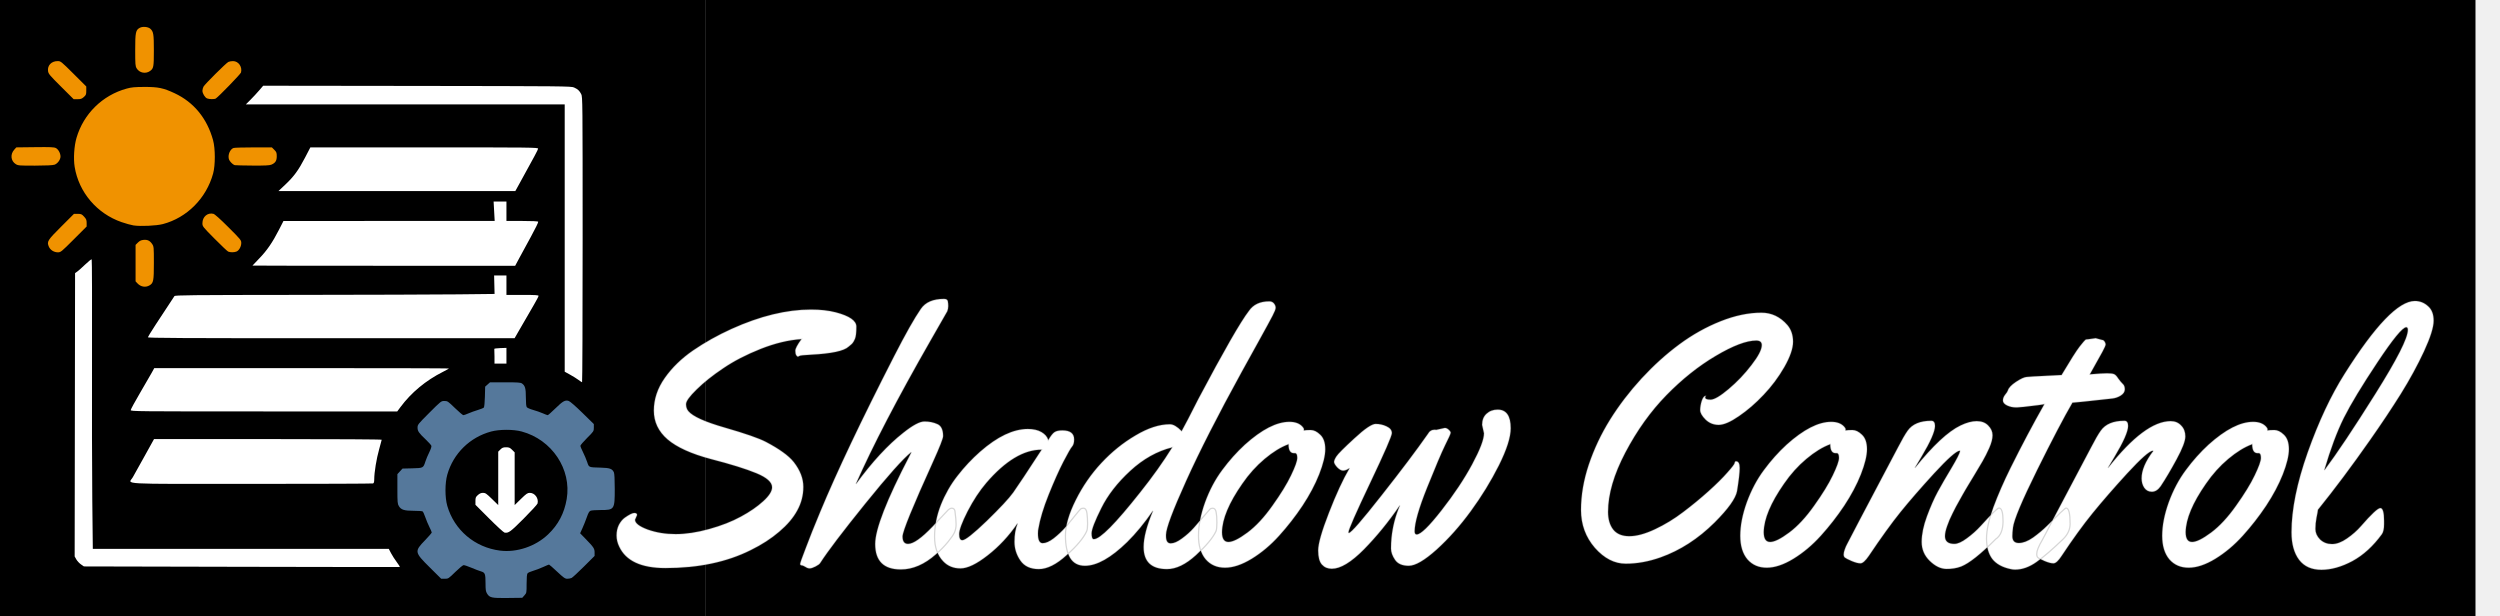
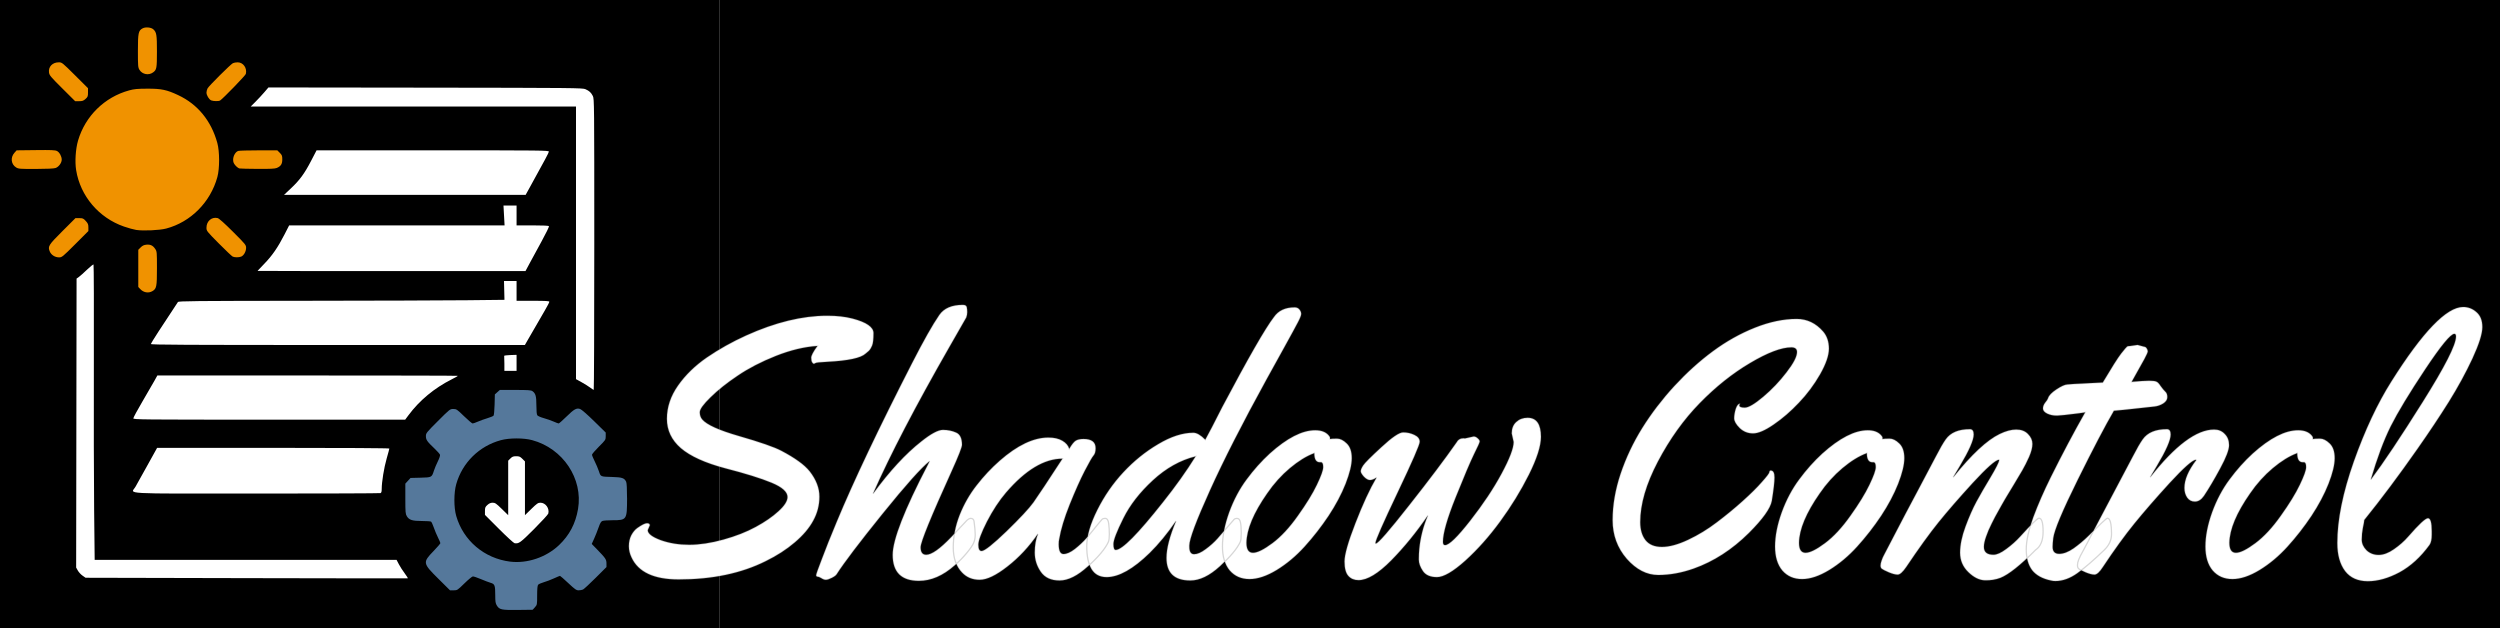
- <svg xmlns="http://www.w3.org/2000/svg" version="1.1" id="svg1" width="1020" height="251" viewBox="80 80 3346.875 803.984">
+ <svg xmlns="http://www.w3.org/2000/svg" version="1.1" id="svg1" width="1000" height="251" viewBox="80 80 3281.25 803.984">
  <defs id="defs1">
    </defs>
  <g id="g1">
-     <rect style="fill:#000000;fill-opacity:1;stroke:#f09200;stroke-width:0;stroke-dasharray:none;stroke-opacity:1" id="rect13" width="3392.812" height="866.25" x="1.25" y="43.945" transform="translate(1.2500002e-6)" />
+     <rect style="fill:#000000;fill-opacity:1;stroke:#f09200;stroke-width:0;stroke-dasharray:none;stroke-opacity:1" id="rect13" width="3294.375" height="866.25" x="66.875" y="43.945" />
    <path d="M 0,512 V 0 h 512 512 v 512 512 H 512 0 Z" id="path2" style="display:inline;fill:#ffffff" />
    <rect style="fill:#55789b;fill-opacity:1;stroke:#f09200;stroke-width:0;stroke-dasharray:none;stroke-opacity:1" id="rect12" width="139.453" height="101.719" x="688.672" y="783.867" transform="translate(1.2500002e-6)" />
    <rect style="fill:#55789b;fill-opacity:1;stroke:#f09200;stroke-width:0;stroke-dasharray:none;stroke-opacity:1" id="rect11" width="54.141" height="93.516" x="596.797" y="678.867" transform="translate(1.2500002e-6)" />
    <rect style="fill:#55789b;fill-opacity:1;stroke:#f09200;stroke-width:0;stroke-dasharray:none;stroke-opacity:1" id="rect9" width="127.969" height="90.234" x="691.953" y="575.508" />
    <rect style="fill:#55789b;fill-opacity:1;stroke:#f09200;stroke-width:0;stroke-dasharray:none;stroke-opacity:1" id="rect10" width="96.797" height="257.578" x="806.797" y="593.555" />
    <rect style="fill:#55789b;fill-opacity:1;stroke:#f09200;stroke-width:0;stroke-dasharray:none;stroke-opacity:1" id="rect8" width="77.109" height="257.578" x="636.172" y="600.117" />
-     <rect style="fill:#f09200;stroke:#4e4e4e;stroke-width:0;stroke-dasharray:none;stroke-opacity:0.233;fill-opacity:1" id="rect5" width="318.281" height="315" x="88.203" y="99.727" />
-     <rect style="fill:#f09200;stroke:#4e4e4e;stroke-width:0;stroke-dasharray:none;stroke-opacity:0.233;fill-opacity:1" id="rect7" width="82.031" height="54.141" x="375.312" y="253.945" transform="translate(1.2500002e-6)" />
-     <rect style="fill:#f09200;stroke:#f09200;stroke-width:0;stroke-dasharray:none;stroke-opacity:1;fill-opacity:1" id="rect6" width="55.781" height="88.594" x="245.703" y="380.273" />
+     <rect style="fill:#f09200;fill-opacity:1;stroke:#4e4e4e;stroke-width:0;stroke-dasharray:none;stroke-opacity:0.233" id="rect5" width="318.281" height="315" x="88.203" y="99.727" />
+     <rect style="fill:#f09200;fill-opacity:1;stroke:#4e4e4e;stroke-width:0;stroke-dasharray:none;stroke-opacity:0.233" id="rect7" width="82.031" height="54.141" x="375.312" y="253.945" transform="translate(1.2500002e-6)" />
+     <rect style="fill:#f09200;fill-opacity:1;stroke:#f09200;stroke-width:0;stroke-dasharray:none;stroke-opacity:1" id="rect6" width="55.781" height="88.594" x="245.703" y="380.273" />
    <path style="display:inline;opacity:1;fill:#000000;stroke:none;stroke-width:0;stroke-dasharray:none;stroke-opacity:1" d="M 0,512 V 0 h 512 512 v 512 512 H 512 0 Z M 782.084,867.234 C 784.97,864.002 785,863.842 785,851.675 c 0,-8.302 0.406,-12.82 1.25,-13.916 0.688,-0.893 3.95,-2.381 7.25,-3.307 3.3,-0.926 9.326,-3.207 13.391,-5.068 4.065,-1.861 7.713,-3.384 8.107,-3.384 0.394,0 5.275,4.275 10.847,9.5 8.769,8.223 10.597,9.5 13.596,9.5 1.906,0 4.498,-0.477 5.762,-1.059 1.263,-0.583 8.71,-7.456 16.547,-15.274 L 876,814.453 v -4.65 c 0,-5.292 -1.1,-6.941 -12.344,-18.5 l -7.001,-7.197 3.092,-6.803 c 1.7,-3.742 4.325,-10.329 5.832,-14.639 2.1,-6.005 3.303,-8.049 5.146,-8.75 C 872.048,753.411 878.03,753 884.018,753 902.591,753 903,752.39 903,724.646 c 0,-12.645 -0.408,-20.447 -1.154,-22.085 -2.22,-4.872 -5.356,-5.983 -17.846,-6.323 -16.118,-0.439 -15.482,-0.173 -17.92,-7.486 -1.146,-3.438 -3.658,-9.376 -5.582,-13.194 C 858.574,671.739 857,667.904 857,667.036 c 0,-0.868 4.05,-5.609 9,-10.536 8.848,-8.807 9,-9.04 9,-13.776 v -4.818 l -15.25,-14.946 c -8.925,-8.747 -16.538,-15.376 -18.356,-15.983 -4.759,-1.589 -7.872,0.155 -18.009,10.089 -5.013,4.913 -9.57,8.933 -10.126,8.933 -0.556,0 -3.566,-1.13 -6.69,-2.512 -3.124,-1.381 -8.917,-3.406 -12.874,-4.499 -3.957,-1.093 -7.757,-2.749 -8.445,-3.679 -0.827,-1.12 -1.25,-5.533 -1.25,-13.051 0,-12.145 -1.005,-15.749 -5.217,-18.699 C 776.942,582.271 773.035,582 756.293,582 h -20.262 l -3.266,2.915 -3.266,2.915 -0.334,13.334 c -0.184,7.334 -0.799,13.893 -1.366,14.577 -0.567,0.684 -4.222,2.193 -8.121,3.354 -3.899,1.161 -9.528,3.19 -12.508,4.508 -2.98,1.318 -6.062,2.396 -6.848,2.396 -0.786,0 -5.835,-4.275 -11.22,-9.5 -9.335,-9.058 -9.994,-9.5 -14.161,-9.5 -4.31,0 -4.591,0.22 -20.156,15.785 C 639.563,638.006 639,638.715 639,642.65 c 0,4.775 1.568,7.037 11.215,16.187 3.693,3.503 6.977,7.193 7.296,8.199 0.339,1.067 -0.839,4.672 -2.825,8.647 -1.873,3.749 -4.202,9.292 -5.175,12.317 -2.831,8.804 -2.818,8.797 -17.675,9.172 l -12.995,0.328 -3.421,3.735 -3.421,3.735 0.004,19.765 c 0.003,18.06 0.178,20.05 2.022,23.075 2.97,4.871 7.148,6.187 19.692,6.205 5.93,0.008 11.342,0.371 12.025,0.805 0.684,0.434 2.307,3.915 3.607,7.735 1.3,3.82 3.778,9.745 5.507,13.167 1.728,3.422 3.143,6.725 3.143,7.34 0,0.615 -4.025,5.286 -8.944,10.38 -14.463,14.977 -14.297,15.941 6.274,36.358 L 670.645,845 h 4.812 c 4.715,0 4.998,-0.182 14.042,-9.052 5.077,-4.979 10.081,-9.116 11.121,-9.194 1.04,-0.078 5.713,1.483 10.385,3.47 4.672,1.987 10.449,4.183 12.84,4.881 5.531,1.615 6.153,3.252 6.158,16.21 0.003,8.447 0.348,10.749 2.02,13.491 3.435,5.635 6.114,6.206 27.811,5.935 L 779.168,870.5 Z M 749.5,807.326 c -33.833,-4.217 -61.36,-27.539 -70.695,-59.895 -3.237,-11.22 -3.223,-30.436 0.03,-41.864 8.038,-28.236 30.201,-50.024 58.664,-57.672 11.19,-3.007 29.76,-3.021 40.878,-0.031 40.529,10.899 67.046,50.65 60.298,90.391 -3.255,19.171 -11.301,34.433 -25.024,47.468 -16.83,15.986 -41.785,24.389 -64.153,21.602 z M 781.064,764.5 c 9.893,-9.9 18.25,-19.015 18.572,-20.257 C 801.41,737.399 796.042,730 789.301,730 c -3.089,0 -4.625,1.054 -11.923,8.177 L 769,746.355 V 711.077 675.8 l -3.4,-3.4 c -2.897,-2.897 -4.091,-3.4 -8.077,-3.4 -3.836,0 -5.203,0.526 -7.6,2.923 L 747,674.846 v 35.754 35.754 l -8.378,-8.177 C 731.27,731.001 729.803,730 726.638,730 c -2.572,0 -4.543,0.837 -6.872,2.918 -2.875,2.569 -3.266,3.525 -3.266,7.99 v 5.072 l 18.446,18.466 c 10.145,10.156 19.37,18.609 20.5,18.784 5.446,0.841 7.73,-0.829 25.618,-18.729 z m -169.879,58.227 c -2.585,-3.425 -6.046,-8.813 -7.692,-11.974 L 600.5,805.005 402.378,805.002 204.255,805 203.553,739.75 c -0.386,-35.888 -0.556,-122.925 -0.378,-193.416 0.179,-70.491 -0.014,-128.506 -0.429,-128.92 -0.414,-0.415 -4.239,2.605 -8.5,6.71 -4.261,4.105 -9.097,8.42 -10.747,9.59 l -3,2.126 -0.275,189.65 -0.275,189.65 2.201,3.917 c 1.211,2.154 3.996,5.161 6.189,6.681 l 3.988,2.764 211.086,0.5 c 116.097,0.275 211.397,0.377 211.778,0.227 0.381,-0.15 -1.423,-3.075 -4.007,-6.5 z M 579.418,717.393 C 580.559,716.955 581,715.437 581,711.944 c 0,-9.262 3.036,-27.908 6.507,-39.968 C 589.428,665.301 591,659.426 591,658.92 591,658.364 530.702,658 438.602,658 H 286.204 l -12.607,22.75 c -6.934,12.512 -14.037,25.25 -15.783,28.306 -5.691,9.956 -23.69,8.944 159.074,8.944 88.522,0 161.661,-0.273 162.531,-0.607 z m 36.741,-102.254 c 14.445,-19.439 33.984,-35.647 56.808,-47.122 4.418,-2.221 8.033,-4.259 8.033,-4.528 0,-0.269 -88.763,-0.483 -197.25,-0.477 l -197.25,0.012 -3.42,6.238 c -1.881,3.431 -8.969,15.677 -15.75,27.214 C 260.548,608.012 255,618.25 255,619.226 255,620.918 263.233,621 433.402,621 H 611.804 Z M 860,390.96 c 0,-185.488 -0.055,-191.148 -1.894,-194.75 -2.339,-4.583 -4.541,-6.62 -9.643,-8.922 -3.759,-1.696 -14.57,-1.802 -210.051,-2.052 l -206.088,-0.264 -5.368,6.264 c -2.952,3.445 -8.18,9.076 -11.617,12.514 L 409.09,210 H 622.545 836 v 178.91 178.91 l 7.25,3.996 c 3.987,2.198 9.05,5.358 11.25,7.022 2.2,1.664 4.338,3.056 4.75,3.094 0.412,0.038 0.75,-85.899 0.75,-190.971 z m -102,155.499 v -10.54 l -8.25,0.29 c -4.537,0.16 -8.137,0.628 -8,1.04 0.138,0.412 0.25,5.025 0.25,10.25 v 9.5 h 8 8 z M 773.072,515.75 c 7.236,-12.611 15.507,-26.901 21.82,-37.696 C 798.251,472.308 801,467.02 801,466.304 801,465.273 796.504,465 779.5,465 H 758 v -13 -13 l -8.25,-0.002 -8.25,-0.002 0.305,12.36 0.305,12.36 -49.305,0.548 C 665.687,464.566 569.475,464.885 479,464.974 333.949,465.116 314.382,465.313 313.5,466.637 293.097,497.266 278,520.681 278,521.695 278,522.765 322.237,523 523.456,523 H 768.912 Z M 280.08,452.294 C 285.47,449.11 286,446.418 286,422.247 c 0,-21.194 -0.079,-22.068 -2.28,-25.334 -3.057,-4.536 -6.289,-6.087 -11.592,-5.563 -3.213,0.318 -5.201,1.261 -7.5,3.561 L 261.5,398.038 v 24.4 24.4 l 2.5,2.69 c 4.393,4.726 10.873,5.841 16.08,2.765 z M 775.175,415.75 c 3.015,-5.638 10.101,-18.663 15.746,-28.945 5.645,-10.282 9.97,-19.17 9.612,-19.75 C 800.11,366.369 792.547,366 778.941,366 H 758 v -13 -13 h -8.591 -8.591 l 0.719,13 0.719,13 -141.378,0.012 -141.378,0.012 -6,11.738 c -8.695,17.01 -16.236,27.972 -26.472,38.477 -4.962,5.093 -9.024,9.373 -9.025,9.511 -0.002,0.138 79.128,0.25 175.844,0.25 H 769.693 Z M 178.718,390.718 196,373.437 v -4.733 c 0,-3.995 -0.534,-5.316 -3.423,-8.468 -3.09,-3.372 -3.916,-3.735 -8.489,-3.735 h -5.066 l -17.01,16.988 c -18.446,18.422 -19.473,20.077 -16.653,26.828 1.889,4.52 6.863,7.675 12.109,7.68 3.806,0.004 4.674,-0.702 21.25,-17.278 z m 217.716,16.307 c 3.5,-1.331 6.557,-6.686 6.562,-11.493 0.004,-3.807 -0.697,-4.667 -17.246,-21.186 -11.159,-11.138 -18.253,-17.463 -20.091,-17.913 -7.756,-1.899 -14.648,3.979 -14.656,12.498 -0.004,4.388 0.155,4.591 16.246,20.844 8.938,9.027 17.15,16.792 18.25,17.255 2.763,1.164 7.865,1.161 10.934,-0.006 z m -98.341,-36.863 c 32.22,-8.488 58.153,-34.575 67.198,-67.597 3.079,-11.242 3.048,-33.419 -0.062,-44.741 -7.992,-29.089 -25.729,-50.754 -51.403,-62.785 -15.026,-7.041 -22.061,-8.517 -40.325,-8.458 -13.26,0.043 -17.37,0.427 -24,2.245 -32.313,8.859 -57.644,33.743 -67.059,65.876 -3.209,10.952 -4.291,27.729 -2.502,38.816 5.483,33.987 29.709,62.555 62.776,74.026 5.555,1.927 12.729,3.918 15.942,4.424 9.355,1.473 30.698,0.496 39.437,-1.807 z M 775.273,316.25 c 20.541,-37.186 24.971,-45.487 25.091,-47.02 C 800.492,267.597 791.966,267.5 648,267.5 H 495.5 l -7.135,13.723 c -8.815,16.954 -14.931,25.298 -26.577,36.261 L 452.741,326 H 611.314 769.887 Z M 152.965,290.694 C 157.078,289.277 161,283.936 161,279.753 c 0,-4.364 -2.871,-9.635 -6.179,-11.346 -2.412,-1.247 -7.19,-1.454 -27.949,-1.206 l -25.039,0.299 -2.863,3.206 c -5.533,6.196 -4.499,15.172 2.22,19.269 3.069,1.871 4.95,2.014 25.81,1.965 14.697,-0.034 23.702,-0.467 25.965,-1.246 z m 290.317,-0.056 c 5.371,-2.274 7.218,-5.145 7.218,-11.224 0,-4.741 -0.387,-5.762 -3.274,-8.645 l -3.274,-3.269 -24.226,0.018 c -13.324,0.01 -25.427,0.347 -26.894,0.748 -3.593,0.983 -6.833,6.467 -6.833,11.566 0,3.141 0.711,4.907 3.048,7.569 1.676,1.909 4.039,3.664 5.25,3.899 1.211,0.235 12.004,0.488 23.984,0.563 16.393,0.102 22.578,-0.201 25,-1.226 z m -251.048,-90.556 c 2.952,-2.638 3.266,-3.456 3.266,-8.523 v -5.605 L 178.441,168.977 C 161.685,152.301 161.307,152 157.096,152 c -8.21,0 -13.787,5.808 -12.781,13.309 0.499,3.721 2.114,5.657 17.426,20.896 L 178.617,203 h 5.176 c 4.305,0 5.725,-0.491 8.441,-2.918 z m 176.612,2.034 c 3.783,-2.397 33.296,-32.836 33.806,-34.865 C 404.577,159.581 399.242,152 391.918,152 c -2.227,0 -5.033,0.498 -6.234,1.107 -3.124,1.584 -31.541,29.864 -33.253,33.093 -0.787,1.485 -1.43,3.96 -1.428,5.5 0.005,3.593 3.363,9.109 6.253,10.271 2.887,1.161 9.85,1.248 11.59,0.145 z m -87.87,-36.937 c 4.651,-3.451 4.993,-5.325 5.009,-27.462 0.016,-21.958 -0.533,-25.28 -4.807,-29.086 -2.911,-2.593 -10.069,-3.257 -13.878,-1.287 -5.642,2.918 -6.301,6.037 -6.297,29.807 0.003,19.641 0.165,21.613 2.02,24.655 3.704,6.076 12.168,7.666 17.953,3.373 z" id="path1" />
-     <path style="display:inline;font-size:875px;font-family:Yellowtail;-inkscape-font-specification:'Yellowtail, Normal';stroke:#4e4e4e;stroke-width:1.697;stroke-opacity:0.233;fill:#ffffff" d="m 932.934,759.683 -2.715,6.312 q 0,6.779 16.914,13.091 17.123,6.078 37.379,6.078 20.464,0 44.896,-6.779 24.432,-6.779 42.39,-16.597 18.167,-9.818 29.861,-20.571 11.903,-10.753 11.903,-18.701 0,-10.052 -20.882,-18.701 -20.882,-8.649 -60.767,-18.935 -39.676,-10.519 -58.261,-26.415 -18.376,-15.896 -18.376,-38.57 0,-22.908 14.617,-43.713 14.617,-20.805 38.005,-36.934 23.597,-16.129 51.37,-28.752 57.425,-25.947 106.498,-25.947 18.794,0 33.202,3.74 27.564,7.247 27.564,19.168 0,11.922 -1.879,16.363 -1.879,4.208 -3.132,5.61 -1.044,1.403 -2.924,2.805 -1.671,1.403 -2.506,2.104 -9.188,8.649 -50.326,10.753 -14.2,0.701 -15.453,1.636 -1.253,0.935 -2.297,0.935 -0.835,0 -2.088,-1.87 -1.253,-1.87 -1.253,-6.078 0,-4.208 8.144,-15.428 -25.476,1.636 -54.502,13.091 -28.817,11.454 -50.117,25.947 -21.3,14.259 -35.499,28.285 -14.2,13.792 -14.2,19.636 0,5.61 3.132,9.35 8.77,10.519 48.655,21.973 41.346,11.922 55.128,19.168 13.782,7.247 22.761,13.792 9.188,6.545 14.617,13.324 12.738,16.363 12.738,33.194 0,16.831 -8.144,31.558 -7.935,14.727 -24.223,28.519 -16.079,13.792 -38.005,24.545 -48.029,24.077 -114.433,24.077 -48.446,0 -61.811,-28.752 -3.55,-7.247 -3.55,-14.961 0,-7.948 3.132,-14.259 3.341,-6.312 7.935,-9.584 8.979,-6.312 12.738,-6.312 3.759,0 3.759,2.805 z m 425.575,-4.675 q 1.462,10.753 1.462,17.064 0,6.078 -2.088,10.753 -1.879,4.441 -8.77,12.857 -6.682,8.182 -16.079,16.597 -22.97,20.337 -46.984,20.337 -34.455,0 -34.455,-34.129 0,-29.688 46.149,-118.282 1.671,-3.273 2.297,-4.675 -16.079,12.623 -61.602,68.959 -45.314,56.102 -60.349,79.478 -1.253,2.104 -6.265,4.675 -5.012,2.571 -7.935,2.571 -2.715,0 -5.847,-2.104 -3.341,-1.87 -4.176,-1.87 -2.715,0 -2.715,-2.104 0,-1.87 7.518,-21.272 7.309,-19.636 19.42,-48.622 33.202,-79.946 98.772,-208.046 22.97,-44.882 35.917,-63.583 9.188,-13.324 30.905,-13.324 4.594,0 5.221,3.039 0.626,3.039 0.626,6.545 0,3.506 -1.253,7.013 l -22.344,39.038 q -66.405,115.945 -100.025,192.151 32.576,-44.414 63.272,-68.492 19.003,-15.194 28.399,-15.194 9.606,0 17.332,3.506 7.726,3.273 7.726,16.129 0,4.675 -13.573,34.596 -40.72,89.764 -40.72,99.815 0,9.818 7.309,9.818 10.65,0 32.785,-23.142 16.706,-17.532 21.091,-22.441 2.506,-2.104 4.594,-2.104 3.968,0 4.385,4.441 z m 143.668,-108.698 q 15.87,0 15.87,12.156 0,6.545 -2.715,9.584 -2.715,3.039 -11.694,20.337 -8.771,17.064 -19.629,43.947 -10.65,26.649 -13.782,45.583 -0.626,2.338 -0.626,6.545 0,12.857 6.265,12.857 6.265,0 14.826,-6.545 8.562,-6.779 15.244,-14.259 6.682,-7.714 12.947,-15.662 6.473,-7.948 7.726,-9.117 1.253,-1.169 3.759,-1.169 3.968,0 4.803,6.779 0.835,6.779 0.835,14.026 0,7.247 -1.253,10.052 -6.056,13.324 -26.729,32.025 -20.464,18.701 -37.379,18.701 -16.706,0 -24.641,-11.454 -7.935,-11.454 -7.935,-25.246 0,-14.026 4.176,-24.545 -17.332,25.246 -39.885,42.778 -22.344,17.532 -36.544,17.532 -14.2,0 -23.179,-9.584 -11.485,-11.922 -11.485,-32.96 0,-21.272 8.353,-42.544 8.562,-21.506 22.344,-39.038 13.782,-17.766 30.279,-32.259 34.664,-30.389 63.899,-30.389 11.276,0 18.376,4.208 7.1,4.208 8.979,10.519 5.012,-8.415 8.353,-10.519 3.55,-2.338 10.441,-2.338 z m -27.773,25.947 q -35.708,0 -73.922,44.414 -13.573,15.896 -25.058,38.103 -11.276,22.207 -11.276,30.389 0,8.182 4.176,8.182 5.847,0 32.576,-25.714 26.729,-25.947 35.499,-38.103 9.606,-13.558 38.005,-57.271 z m 304.877,-198.696 q 3.967,0 6.264,2.805 2.297,2.805 2.297,5.844 0,2.805 -4.176,10.753 -3.968,7.714 -18.585,34.129 -14.617,26.181 -22.761,41.142 -47.402,86.257 -74.34,145.866 -26.938,59.609 -26.938,71.998 v 1.87 q 0,9.584 6.265,9.584 6.265,0 15.035,-6.545 8.979,-6.545 15.661,-14.026 6.682,-7.48 13.364,-15.428 6.891,-8.182 8.353,-9.584 1.462,-1.403 3.759,-1.403 3.55,0 4.594,5.143 1.044,4.909 1.044,14.026 0,8.883 -1.253,11.688 -6.056,13.091 -26.729,32.025 -20.464,18.701 -38.84,18.701 -31.323,0 -31.323,-29.688 0,-18.467 12.529,-48.388 -16.914,24.545 -34.455,41.843 -32.576,31.791 -56.59,31.791 -13.364,0 -19.838,-10.519 -6.264,-10.519 -6.264,-30.155 0,-19.87 13.782,-47.453 13.782,-27.584 34.246,-49.557 20.673,-22.207 45.731,-36.934 25.058,-14.961 46.149,-14.961 6.682,0 15.662,9.117 6.056,-10.753 22.344,-43.012 51.161,-96.543 67.658,-117.815 8.771,-12.857 27.355,-12.857 z m -130.095,195.657 q -30.07,7.48 -55.964,31.324 -25.894,23.844 -38.84,50.025 -12.947,25.947 -12.947,33.661 0,7.714 2.923,7.714 12.529,0 62.02,-62.648 24.641,-30.856 42.808,-60.076 z M 1834.827,645.842 q 6.265,0 12.738,6.312 6.682,6.312 6.682,19.402 0,12.857 -8.144,33.661 -8.144,20.571 -22.344,42.077 -14.2,21.272 -31.323,40.207 -16.914,18.701 -36.752,30.856 -19.629,11.922 -35.708,11.922 -16.079,0 -25.894,-11.22 -9.606,-11.454 -9.606,-31.558 0,-20.337 8.77,-44.882 8.979,-24.545 22.97,-43.246 13.991,-18.935 30.279,-33.895 34.038,-30.623 59.722,-30.623 11.485,0 17.332,6.312 2.088,2.104 2.088,3.74 v 1.403 q 2.924,-0.468 9.188,-0.468 z m -21.091,31.09 h -1.462 q -7.309,0 -7.309,-11.922 -15.244,5.61 -31.949,19.636 -16.706,14.026 -29.861,33.194 -26.729,38.337 -27.147,64.751 0,13.091 8.562,13.091 8.562,0 25.476,-12.623 16.914,-12.623 33.411,-35.999 16.706,-23.376 24.849,-40.44 8.353,-17.298 8.353,-23.376 0,-6.312 -2.924,-6.312 z m 252.881,-26.649 -2.506,-11.22 q 0,-9.584 5.847,-14.961 6.056,-5.61 15.035,-5.61 17.541,0 17.541,25.012 0,18 -15.87,49.791 -15.87,31.558 -37.588,61.245 -21.508,29.454 -45.731,51.427 -24.223,21.74 -37.379,21.74 -12.947,0 -18.376,-7.948 -5.429,-7.948 -5.429,-15.194 0,-7.48 0.626,-14.026 2.297,-22.908 11.276,-43.713 -22.344,32.726 -48.029,58.907 -25.685,25.947 -43.017,25.947 -8.353,0 -13.364,-5.61 -5.012,-5.61 -5.012,-18.935 0,-13.558 14.409,-50.492 14.409,-37.168 27.564,-59.609 -4.803,3.273 -8.562,3.273 -3.55,0 -7.935,-4.441 -4.176,-4.675 -4.176,-7.247 0,-2.571 3.132,-7.48 3.132,-4.909 24.014,-24.077 20.882,-19.402 28.608,-19.402 7.726,0 14.617,3.273 7.1,3.273 7.1,9.117 0,5.61 -29.026,66.622 -29.026,61.011 -29.026,66.154 0,0.701 0.418,0.701 4.385,0 43.643,-50.025 39.467,-50.025 62.02,-82.283 3.132,-5.844 9.397,-5.844 l 1.879,0.234 11.485,-2.571 q 2.715,0 5.221,2.338 2.715,2.338 2.715,4.208 0,1.87 -7.518,16.831 -7.309,14.961 -24.014,56.57 -16.706,41.609 -16.706,58.44 0,4.208 2.715,4.208 7.935,0 32.993,-32.025 25.267,-32.259 41.138,-61.713 15.87,-29.454 15.87,-41.609 z m 337.453,37.402 q 5.012,0 5.012,9.117 0,8.883 -3.55,30.856 -2.715,14.727 -30.07,42.077 -32.994,32.726 -72.46,46.752 -23.805,8.415 -46.567,8.415 -22.553,0 -41.346,-21.272 -18.585,-21.506 -18.585,-50.726 0,-29.454 10.441,-60.778 10.65,-31.558 28.399,-60.076 17.959,-28.752 42.182,-55.167 24.432,-26.415 50.743,-45.817 26.311,-19.402 55.128,-30.856 28.817,-11.454 54.711,-11.454 20.464,0 34.873,16.597 7.518,8.883 7.518,22.441 0,13.324 -11.694,33.895 -11.694,20.337 -27.773,37.168 -15.87,16.831 -32.994,28.519 -16.914,11.688 -27.146,11.688 -10.232,0 -17.541,-7.013 -7.309,-7.247 -7.309,-12.857 0,-5.61 2.088,-12.389 2.297,-6.779 5.638,-6.779 -0.835,1.169 -0.835,2.338 0,2.805 7.1,2.805 7.309,0 24.223,-14.259 16.914,-14.259 30.488,-32.025 13.782,-17.766 13.782,-26.649 0,-6.078 -7.309,-6.078 -19.629,0 -54.293,20.571 -34.455,20.337 -65.987,52.596 -31.532,32.259 -54.92,76.673 -23.179,44.181 -23.179,79.478 0,14.727 6.891,23.61 7.1,8.883 21.508,8.883 14.617,0 34.455,-9.35 19.838,-9.35 37.587,-22.908 17.959,-13.558 33.829,-27.817 15.87,-14.259 25.267,-25.012 9.606,-10.753 9.815,-12.857 0.209,-2.338 1.879,-2.338 z M 2560.058,645.842 q 6.265,0 12.738,6.312 6.682,6.312 6.682,19.402 0,12.857 -8.144,33.661 -8.144,20.571 -22.344,42.077 -14.2,21.272 -31.323,40.207 -16.914,18.701 -36.752,30.856 -19.629,11.922 -35.708,11.922 -16.079,0 -25.894,-11.22 -9.606,-11.454 -9.606,-31.558 0,-20.337 8.771,-44.882 8.979,-24.545 22.97,-43.246 13.991,-18.935 30.279,-33.895 34.038,-30.623 59.722,-30.623 11.485,0 17.332,6.312 2.088,2.104 2.088,3.74 v 1.403 q 2.924,-0.468 9.188,-0.468 z m -21.091,31.09 h -1.462 q -7.309,0 -7.309,-11.922 -15.244,5.61 -31.949,19.636 -16.706,14.026 -29.861,33.194 -26.729,38.337 -27.147,64.751 0,13.091 8.562,13.091 8.562,0 25.476,-12.623 16.914,-12.623 33.411,-35.999 16.706,-23.376 24.85,-40.44 8.353,-17.298 8.353,-23.376 0,-6.312 -2.924,-6.312 z m 144.921,111.036 q 0,10.285 12.529,10.285 6.682,0 16.706,-7.48 10.232,-7.48 18.376,-16.363 21.717,-24.077 24.641,-24.077 5.429,0 5.429,17.532 0,17.532 -9.815,24.077 -29.861,30.155 -46.149,36.7 -9.188,3.506 -20.256,3.273 -11.067,-0.234 -21.926,-10.753 -10.859,-10.519 -10.859,-25.48 0,-15.194 7.1,-34.363 7.1,-19.168 14.409,-32.726 7.517,-13.792 18.376,-31.791 10.859,-18.233 11.485,-22.675 l -0.418,-0.468 q -6.891,0.701 -34.246,30.389 -27.147,29.688 -44.896,51.661 -17.75,21.973 -42.39,58.674 -6.891,10.052 -11.276,10.052 -4.385,0 -11.694,-3.039 -7.518,-3.273 -9.188,-4.675 -1.671,-1.403 -1.671,-4.208 0,-2.805 1.462,-6.779 1.462,-4.208 2.924,-6.779 1.253,-2.805 4.385,-8.415 3.132,-5.61 12.32,-23.61 9.397,-18.233 28.608,-54.232 19.211,-35.999 22.97,-43.479 7.935,-15.428 12.947,-22.441 9.397,-13.324 31.741,-13.324 5.012,0 5.012,7.013 0,10.987 -18.167,41.376 l -8.77,14.727 q 36.126,-44.882 60.975,-56.804 12.112,-5.844 21.717,-5.844 9.815,0 15.453,5.844 5.847,5.844 5.847,13.091 0,7.013 -4.385,17.064 -4.385,9.818 -8.979,17.766 -4.385,7.714 -11.694,19.636 -7.309,11.922 -7.935,13.091 -0.626,0.935 -3.341,5.61 -2.506,4.441 -3.759,6.545 -1.253,2.104 -4.176,7.48 -2.923,5.143 -4.803,8.649 -1.671,3.506 -4.385,8.649 -2.506,5.143 -4.176,8.883 -1.462,3.74 -3.132,8.182 -2.924,8.182 -2.924,13.558 z m 201.72,-265.084 8.562,2.338 q 1.879,0 3.341,2.104 1.462,2.104 1.462,3.974 0,1.87 -4.385,10.052 -4.385,8.182 -10.441,18.701 -5.847,10.285 -6.265,11.22 16.288,-1.403 22.97,-1.403 6.891,0 9.397,1.169 2.506,0.935 5.638,5.844 3.341,4.675 6.056,7.247 2.715,2.338 2.715,7.247 0,4.909 -5.429,8.415 -5.221,3.273 -11.276,3.974 -48.446,5.376 -53.458,5.61 -16.914,28.986 -47.402,90.465 -30.279,61.245 -32.158,76.673 -0.835,7.013 -0.835,11.454 0,9.117 8.562,9.117 8.562,0 19.003,-7.247 10.441,-7.48 19.212,-16.129 23.388,-23.376 25.058,-23.376 5.429,0 5.429,21.038 0,11.454 -9.397,20.571 -21.091,20.337 -35.499,30.623 -14.409,10.285 -28.817,10.285 -3.132,0 -5.847,-0.701 -16.706,-3.506 -24.641,-13.558 -7.726,-10.285 -7.726,-27.584 0.209,-17.298 9.188,-41.843 9.188,-24.779 22.97,-52.596 22.553,-45.349 45.105,-85.089 l -7.935,1.169 q -24.223,3.039 -28.191,3.039 h -1.879 q -6.056,0 -11.694,-2.571 -5.638,-2.805 -5.638,-6.779 0,-3.974 2.923,-7.714 3.132,-3.74 3.759,-5.844 1.462,-5.143 10.859,-11.454 9.606,-6.312 14.409,-6.545 4.803,-0.468 9.188,-0.701 4.594,-0.234 10.023,-0.468 5.638,-0.234 8.562,-0.468 l 18.794,-0.935 q 17.541,-29.454 24.014,-37.869 6.682,-8.415 7.726,-9.117 1.044,-0.935 4.176,-0.935 z m 16.497,173.684 q 49.282,-62.648 83.946,-62.648 8.562,0 13.991,5.844 5.638,5.61 5.638,14.727 0,9.117 -11.694,30.623 -11.485,21.272 -21.3,35.999 -5.221,7.48 -11.903,7.48 -6.473,0 -10.232,-5.376 -3.55,-5.376 -3.55,-12.623 0,-16.129 15.453,-36.467 l -0.418,-0.468 q -6.891,0.701 -34.246,30.389 -27.147,29.688 -46.358,53.297 -19.003,23.376 -41.346,57.037 -6.473,10.052 -11.067,10.052 -4.385,0 -11.694,-3.039 -7.518,-3.273 -8.979,-4.675 -1.671,-1.403 -1.671,-4.675 0,-3.273 1.671,-7.48 1.671,-4.441 6.265,-12.389 4.385,-7.948 13.364,-25.714 9.188,-17.766 28.399,-53.765 19.211,-35.999 22.97,-43.479 7.935,-15.428 12.947,-22.441 9.397,-13.324 31.741,-13.324 5.012,0 5.012,7.013 0,10.987 -18.167,41.376 z M 3124.916,645.842 q 6.265,0 12.738,6.312 6.682,6.312 6.682,19.402 0,12.857 -8.144,33.661 -8.144,20.571 -22.344,42.077 -14.2,21.272 -31.323,40.207 -16.914,18.701 -36.752,30.856 -19.629,11.922 -35.708,11.922 -16.079,0 -25.894,-11.22 -9.606,-11.454 -9.606,-31.558 0,-20.337 8.77,-44.882 8.979,-24.545 22.97,-43.246 13.991,-18.935 30.279,-33.895 34.038,-30.623 59.722,-30.623 11.485,0 17.332,6.312 2.088,2.104 2.088,3.74 v 1.403 q 2.924,-0.468 9.188,-0.468 z m -21.091,31.09 h -1.462 q -7.309,0 -7.309,-11.922 -15.244,5.61 -31.949,19.636 -16.706,14.026 -29.861,33.194 -26.729,38.337 -27.146,64.751 0,13.091 8.562,13.091 8.562,0 25.476,-12.623 16.914,-12.623 33.411,-35.999 16.706,-23.376 24.849,-40.44 8.353,-17.298 8.353,-23.376 0,-6.312 -2.923,-6.312 z m 209.029,-203.839 q 10.023,0 17.541,6.779 7.726,6.545 7.726,19.636 0,13.091 -12.947,41.142 -12.947,27.817 -31.114,57.037 -18.167,28.986 -41.138,61.713 -36.335,51.895 -69.746,93.27 -0.209,2.805 -1.879,10.519 -1.462,7.48 -1.462,15.194 0,7.714 6.265,14.026 6.473,6.078 15.87,6.078 9.397,0 20.047,-7.48 10.859,-7.48 18.794,-16.597 20.882,-24.077 25.894,-24.077 5.012,0 5.012,17.064 v 4.675 q 0,9.117 -2.924,13.324 -17.541,24.077 -39.467,35.999 -21.926,11.688 -41.555,11.688 -19.629,0 -29.861,-13.324 -10.232,-13.558 -10.232,-36.934 0,-45.583 21.717,-107.062 21.926,-61.713 49.282,-104.958 61.602,-97.712 94.178,-97.712 z m -9.397,38.804 q 0,-3.506 -2.088,-3.506 -7.309,0 -38.423,46.752 -31.114,46.752 -45.105,74.569 -13.782,27.817 -26.102,69.894 24.641,-32.726 68.075,-101.919 43.643,-69.427 43.643,-85.79 z" id="text1" aria-label="Shadow Control" transform="translate(1.2500002e-6)" />
+     <path style="font-size:875px;font-family:Yellowtail;-inkscape-font-specification:'Yellowtail, Normal';display:inline;fill:#ffffff;stroke:#4e4e4e;stroke-width:1.697;stroke-opacity:0.233" d="m 932.934,759.683 -2.715,6.312 q 0,6.779 16.914,13.091 17.123,6.078 37.379,6.078 20.464,0 44.896,-6.779 24.432,-6.779 42.39,-16.597 18.167,-9.818 29.861,-20.571 11.903,-10.753 11.903,-18.701 0,-10.052 -20.882,-18.701 -20.882,-8.649 -60.767,-18.935 -39.676,-10.519 -58.261,-26.415 -18.376,-15.896 -18.376,-38.57 0,-22.908 14.617,-43.713 14.617,-20.805 38.005,-36.934 23.597,-16.129 51.37,-28.752 57.425,-25.947 106.498,-25.947 18.794,0 33.202,3.74 27.564,7.247 27.564,19.168 0,11.922 -1.879,16.363 -1.879,4.208 -3.132,5.61 -1.044,1.403 -2.924,2.805 -1.671,1.403 -2.506,2.104 -9.188,8.649 -50.326,10.753 -14.2,0.701 -15.453,1.636 -1.253,0.935 -2.297,0.935 -0.835,0 -2.088,-1.87 -1.253,-1.87 -1.253,-6.078 0,-4.208 8.144,-15.428 -25.476,1.636 -54.502,13.091 -28.817,11.454 -50.117,25.947 -21.3,14.259 -35.499,28.285 -14.2,13.792 -14.2,19.636 0,5.61 3.132,9.35 8.77,10.519 48.655,21.973 41.346,11.922 55.128,19.168 13.782,7.247 22.761,13.792 9.188,6.545 14.617,13.324 12.738,16.363 12.738,33.194 0,16.831 -8.144,31.558 -7.935,14.727 -24.223,28.519 -16.079,13.792 -38.005,24.545 -48.029,24.077 -114.433,24.077 -48.446,0 -61.811,-28.752 -3.55,-7.247 -3.55,-14.961 0,-7.948 3.132,-14.259 3.341,-6.312 7.935,-9.584 8.979,-6.312 12.738,-6.312 3.759,0 3.759,2.805 z m 425.575,-4.675 q 1.462,10.753 1.462,17.064 0,6.078 -2.088,10.753 -1.879,4.441 -8.77,12.857 -6.682,8.182 -16.079,16.597 -22.97,20.337 -46.984,20.337 -34.455,0 -34.455,-34.129 0,-29.688 46.149,-118.282 1.671,-3.273 2.297,-4.675 -16.079,12.623 -61.602,68.959 -45.314,56.102 -60.349,79.478 -1.253,2.104 -6.265,4.675 -5.012,2.571 -7.935,2.571 -2.715,0 -5.847,-2.104 -3.341,-1.87 -4.176,-1.87 -2.715,0 -2.715,-2.104 0,-1.87 7.518,-21.272 7.309,-19.636 19.42,-48.622 33.202,-79.946 98.772,-208.046 22.97,-44.882 35.917,-63.583 9.188,-13.324 30.905,-13.324 4.594,0 5.221,3.039 0.626,3.039 0.626,6.545 0,3.506 -1.253,7.013 l -22.344,39.038 q -66.405,115.945 -100.025,192.151 32.576,-44.414 63.272,-68.492 19.003,-15.194 28.399,-15.194 9.606,0 17.332,3.506 7.726,3.273 7.726,16.129 0,4.675 -13.573,34.596 -40.72,89.764 -40.72,99.815 0,9.818 7.309,9.818 10.65,0 32.785,-23.142 16.706,-17.532 21.091,-22.441 2.506,-2.104 4.594,-2.104 3.968,0 4.385,4.441 z m 143.668,-108.698 q 15.87,0 15.87,12.156 0,6.545 -2.715,9.584 -2.715,3.039 -11.694,20.337 -8.771,17.064 -19.629,43.947 -10.65,26.649 -13.782,45.583 -0.626,2.338 -0.626,6.545 0,12.857 6.265,12.857 6.265,0 14.826,-6.545 8.562,-6.779 15.244,-14.259 6.682,-7.714 12.947,-15.662 6.473,-7.948 7.726,-9.117 1.253,-1.169 3.759,-1.169 3.968,0 4.803,6.779 0.835,6.779 0.835,14.026 0,7.247 -1.253,10.052 -6.056,13.324 -26.729,32.025 -20.464,18.701 -37.379,18.701 -16.706,0 -24.641,-11.454 -7.935,-11.454 -7.935,-25.246 0,-14.026 4.176,-24.545 -17.332,25.246 -39.885,42.778 -22.344,17.532 -36.544,17.532 -14.2,0 -23.179,-9.584 -11.485,-11.922 -11.485,-32.96 0,-21.272 8.353,-42.544 8.562,-21.506 22.344,-39.038 13.782,-17.766 30.279,-32.259 34.664,-30.389 63.899,-30.389 11.276,0 18.376,4.208 7.1,4.208 8.979,10.519 5.012,-8.415 8.353,-10.519 3.55,-2.338 10.441,-2.338 z m -27.773,25.947 q -35.708,0 -73.922,44.414 -13.573,15.896 -25.058,38.103 -11.276,22.207 -11.276,30.389 0,8.182 4.176,8.182 5.847,0 32.576,-25.714 26.729,-25.947 35.499,-38.103 9.606,-13.558 38.005,-57.271 z m 304.877,-198.696 q 3.967,0 6.264,2.805 2.297,2.805 2.297,5.844 0,2.805 -4.176,10.753 -3.968,7.714 -18.585,34.129 -14.617,26.181 -22.761,41.142 -47.402,86.257 -74.34,145.866 -26.938,59.609 -26.938,71.998 v 1.87 q 0,9.584 6.265,9.584 6.265,0 15.035,-6.545 8.979,-6.545 15.661,-14.026 6.682,-7.48 13.364,-15.428 6.891,-8.182 8.353,-9.584 1.462,-1.403 3.759,-1.403 3.55,0 4.594,5.143 1.044,4.909 1.044,14.026 0,8.883 -1.253,11.688 -6.056,13.091 -26.729,32.025 -20.464,18.701 -38.84,18.701 -31.323,0 -31.323,-29.688 0,-18.467 12.529,-48.388 -16.914,24.545 -34.455,41.843 -32.576,31.791 -56.59,31.791 -13.364,0 -19.838,-10.519 -6.264,-10.519 -6.264,-30.155 0,-19.87 13.782,-47.453 13.782,-27.584 34.246,-49.557 20.673,-22.207 45.731,-36.934 25.058,-14.961 46.149,-14.961 6.682,0 15.662,9.117 6.056,-10.753 22.344,-43.012 51.161,-96.543 67.658,-117.815 8.771,-12.857 27.355,-12.857 z m -130.095,195.657 q -30.07,7.48 -55.964,31.324 -25.894,23.844 -38.84,50.025 -12.947,25.947 -12.947,33.661 0,7.714 2.923,7.714 12.529,0 62.02,-62.648 24.641,-30.856 42.808,-60.076 z M 1834.827,645.842 q 6.265,0 12.738,6.312 6.682,6.312 6.682,19.402 0,12.857 -8.144,33.661 -8.144,20.571 -22.344,42.077 -14.2,21.272 -31.323,40.207 -16.914,18.701 -36.752,30.856 -19.629,11.922 -35.708,11.922 -16.079,0 -25.894,-11.22 -9.606,-11.454 -9.606,-31.558 0,-20.337 8.77,-44.882 8.979,-24.545 22.97,-43.246 13.991,-18.935 30.279,-33.895 34.038,-30.623 59.722,-30.623 11.485,0 17.332,6.312 2.088,2.104 2.088,3.74 v 1.403 q 2.924,-0.468 9.188,-0.468 z m -21.091,31.09 h -1.462 q -7.309,0 -7.309,-11.922 -15.244,5.61 -31.949,19.636 -16.706,14.026 -29.861,33.194 -26.729,38.337 -27.147,64.751 0,13.091 8.562,13.091 8.562,0 25.476,-12.623 16.914,-12.623 33.411,-35.999 16.706,-23.376 24.849,-40.44 8.353,-17.298 8.353,-23.376 0,-6.312 -2.924,-6.312 z m 252.881,-26.649 -2.506,-11.22 q 0,-9.584 5.847,-14.961 6.056,-5.61 15.035,-5.61 17.541,0 17.541,25.012 0,18 -15.87,49.791 -15.87,31.558 -37.588,61.245 -21.508,29.454 -45.731,51.427 -24.223,21.74 -37.379,21.74 -12.947,0 -18.376,-7.948 -5.429,-7.948 -5.429,-15.194 0,-7.48 0.626,-14.026 2.297,-22.908 11.276,-43.713 -22.344,32.726 -48.029,58.907 -25.685,25.947 -43.017,25.947 -8.353,0 -13.364,-5.61 -5.012,-5.61 -5.012,-18.935 0,-13.558 14.409,-50.492 14.409,-37.168 27.564,-59.609 -4.803,3.273 -8.562,3.273 -3.55,0 -7.935,-4.441 -4.176,-4.675 -4.176,-7.247 0,-2.571 3.132,-7.48 3.132,-4.909 24.014,-24.077 20.882,-19.402 28.608,-19.402 7.726,0 14.617,3.273 7.1,3.273 7.1,9.117 0,5.61 -29.026,66.622 -29.026,61.011 -29.026,66.154 0,0.701 0.418,0.701 4.385,0 43.643,-50.025 39.467,-50.025 62.02,-82.283 3.132,-5.844 9.397,-5.844 l 1.879,0.234 11.485,-2.571 q 2.715,0 5.221,2.338 2.715,2.338 2.715,4.208 0,1.87 -7.518,16.831 -7.309,14.961 -24.014,56.57 -16.706,41.609 -16.706,58.44 0,4.208 2.715,4.208 7.935,0 32.993,-32.025 25.267,-32.259 41.138,-61.713 15.87,-29.454 15.87,-41.609 z m 337.453,37.402 q 5.012,0 5.012,9.117 0,8.883 -3.55,30.856 -2.715,14.727 -30.07,42.077 -32.994,32.726 -72.46,46.752 -23.805,8.415 -46.567,8.415 -22.553,0 -41.346,-21.272 -18.585,-21.506 -18.585,-50.726 0,-29.454 10.441,-60.778 10.65,-31.558 28.399,-60.076 17.959,-28.752 42.182,-55.167 24.432,-26.415 50.743,-45.817 26.311,-19.402 55.128,-30.856 28.817,-11.454 54.711,-11.454 20.464,0 34.873,16.597 7.518,8.883 7.518,22.441 0,13.324 -11.694,33.895 -11.694,20.337 -27.773,37.168 -15.87,16.831 -32.994,28.519 -16.914,11.688 -27.146,11.688 -10.232,0 -17.541,-7.013 -7.309,-7.247 -7.309,-12.857 0,-5.61 2.088,-12.389 2.297,-6.779 5.638,-6.779 -0.835,1.169 -0.835,2.338 0,2.805 7.1,2.805 7.309,0 24.223,-14.259 16.914,-14.259 30.488,-32.025 13.782,-17.766 13.782,-26.649 0,-6.078 -7.309,-6.078 -19.629,0 -54.293,20.571 -34.455,20.337 -65.987,52.596 -31.532,32.259 -54.92,76.673 -23.179,44.181 -23.179,79.478 0,14.727 6.891,23.61 7.1,8.883 21.508,8.883 14.617,0 34.455,-9.35 19.838,-9.35 37.587,-22.908 17.959,-13.558 33.829,-27.817 15.87,-14.259 25.267,-25.012 9.606,-10.753 9.815,-12.857 0.209,-2.338 1.879,-2.338 z M 2560.058,645.842 q 6.265,0 12.738,6.312 6.682,6.312 6.682,19.402 0,12.857 -8.144,33.661 -8.144,20.571 -22.344,42.077 -14.2,21.272 -31.323,40.207 -16.914,18.701 -36.752,30.856 -19.629,11.922 -35.708,11.922 -16.079,0 -25.894,-11.22 -9.606,-11.454 -9.606,-31.558 0,-20.337 8.771,-44.882 8.979,-24.545 22.97,-43.246 13.991,-18.935 30.279,-33.895 34.038,-30.623 59.722,-30.623 11.485,0 17.332,6.312 2.088,2.104 2.088,3.74 v 1.403 q 2.924,-0.468 9.188,-0.468 z m -21.091,31.09 h -1.462 q -7.309,0 -7.309,-11.922 -15.244,5.61 -31.949,19.636 -16.706,14.026 -29.861,33.194 -26.729,38.337 -27.147,64.751 0,13.091 8.562,13.091 8.562,0 25.476,-12.623 16.914,-12.623 33.411,-35.999 16.706,-23.376 24.85,-40.44 8.353,-17.298 8.353,-23.376 0,-6.312 -2.924,-6.312 z m 144.921,111.036 q 0,10.285 12.529,10.285 6.682,0 16.706,-7.48 10.232,-7.48 18.376,-16.363 21.717,-24.077 24.641,-24.077 5.429,0 5.429,17.532 0,17.532 -9.815,24.077 -29.861,30.155 -46.149,36.7 -9.188,3.506 -20.256,3.273 -11.067,-0.234 -21.926,-10.753 -10.859,-10.519 -10.859,-25.48 0,-15.194 7.1,-34.363 7.1,-19.168 14.409,-32.726 7.517,-13.792 18.376,-31.791 10.859,-18.233 11.485,-22.675 l -0.418,-0.468 q -6.891,0.701 -34.246,30.389 -27.147,29.688 -44.896,51.661 -17.75,21.973 -42.39,58.674 -6.891,10.052 -11.276,10.052 -4.385,0 -11.694,-3.039 -7.518,-3.273 -9.188,-4.675 -1.671,-1.403 -1.671,-4.208 0,-2.805 1.462,-6.779 1.462,-4.208 2.924,-6.779 1.253,-2.805 4.385,-8.415 3.132,-5.61 12.32,-23.61 9.397,-18.233 28.608,-54.232 19.211,-35.999 22.97,-43.479 7.935,-15.428 12.947,-22.441 9.397,-13.324 31.741,-13.324 5.012,0 5.012,7.013 0,10.987 -18.167,41.376 l -8.77,14.727 q 36.126,-44.882 60.975,-56.804 12.112,-5.844 21.717,-5.844 9.815,0 15.453,5.844 5.847,5.844 5.847,13.091 0,7.013 -4.385,17.064 -4.385,9.818 -8.979,17.766 -4.385,7.714 -11.694,19.636 -7.309,11.922 -7.935,13.091 -0.626,0.935 -3.341,5.61 -2.506,4.441 -3.759,6.545 -1.253,2.104 -4.176,7.48 -2.923,5.143 -4.803,8.649 -1.671,3.506 -4.385,8.649 -2.506,5.143 -4.176,8.883 -1.462,3.74 -3.132,8.182 -2.924,8.182 -2.924,13.558 z m 201.72,-265.084 8.562,2.338 q 1.879,0 3.341,2.104 1.462,2.104 1.462,3.974 0,1.87 -4.385,10.052 -4.385,8.182 -10.441,18.701 -5.847,10.285 -6.265,11.22 16.288,-1.403 22.97,-1.403 6.891,0 9.397,1.169 2.506,0.935 5.638,5.844 3.341,4.675 6.056,7.247 2.715,2.338 2.715,7.247 0,4.909 -5.429,8.415 -5.221,3.273 -11.276,3.974 -48.446,5.376 -53.458,5.61 -16.914,28.986 -47.402,90.465 -30.279,61.245 -32.158,76.673 -0.835,7.013 -0.835,11.454 0,9.117 8.562,9.117 8.562,0 19.003,-7.247 10.441,-7.48 19.212,-16.129 23.388,-23.376 25.058,-23.376 5.429,0 5.429,21.038 0,11.454 -9.397,20.571 -21.091,20.337 -35.499,30.623 -14.409,10.285 -28.817,10.285 -3.132,0 -5.847,-0.701 -16.706,-3.506 -24.641,-13.558 -7.726,-10.285 -7.726,-27.584 0.209,-17.298 9.188,-41.843 9.188,-24.779 22.97,-52.596 22.553,-45.349 45.105,-85.089 l -7.935,1.169 q -24.223,3.039 -28.191,3.039 h -1.879 q -6.056,0 -11.694,-2.571 -5.638,-2.805 -5.638,-6.779 0,-3.974 2.923,-7.714 3.132,-3.74 3.759,-5.844 1.462,-5.143 10.859,-11.454 9.606,-6.312 14.409,-6.545 4.803,-0.468 9.188,-0.701 4.594,-0.234 10.023,-0.468 5.638,-0.234 8.562,-0.468 l 18.794,-0.935 q 17.541,-29.454 24.014,-37.869 6.682,-8.415 7.726,-9.117 1.044,-0.935 4.176,-0.935 z m 16.497,173.684 q 49.282,-62.648 83.946,-62.648 8.562,0 13.991,5.844 5.638,5.61 5.638,14.727 0,9.117 -11.694,30.623 -11.485,21.272 -21.3,35.999 -5.221,7.48 -11.903,7.48 -6.473,0 -10.232,-5.376 -3.55,-5.376 -3.55,-12.623 0,-16.129 15.453,-36.467 l -0.418,-0.468 q -6.891,0.701 -34.246,30.389 -27.147,29.688 -46.358,53.297 -19.003,23.376 -41.346,57.037 -6.473,10.052 -11.067,10.052 -4.385,0 -11.694,-3.039 -7.518,-3.273 -8.979,-4.675 -1.671,-1.403 -1.671,-4.675 0,-3.273 1.671,-7.48 1.671,-4.441 6.265,-12.389 4.385,-7.948 13.364,-25.714 9.188,-17.766 28.399,-53.765 19.211,-35.999 22.97,-43.479 7.935,-15.428 12.947,-22.441 9.397,-13.324 31.741,-13.324 5.012,0 5.012,7.013 0,10.987 -18.167,41.376 z M 3124.916,645.842 q 6.265,0 12.738,6.312 6.682,6.312 6.682,19.402 0,12.857 -8.144,33.661 -8.144,20.571 -22.344,42.077 -14.2,21.272 -31.323,40.207 -16.914,18.701 -36.752,30.856 -19.629,11.922 -35.708,11.922 -16.079,0 -25.894,-11.22 -9.606,-11.454 -9.606,-31.558 0,-20.337 8.77,-44.882 8.979,-24.545 22.97,-43.246 13.991,-18.935 30.279,-33.895 34.038,-30.623 59.722,-30.623 11.485,0 17.332,6.312 2.088,2.104 2.088,3.74 v 1.403 q 2.924,-0.468 9.188,-0.468 z m -21.091,31.09 h -1.462 q -7.309,0 -7.309,-11.922 -15.244,5.61 -31.949,19.636 -16.706,14.026 -29.861,33.194 -26.729,38.337 -27.146,64.751 0,13.091 8.562,13.091 8.562,0 25.476,-12.623 16.914,-12.623 33.411,-35.999 16.706,-23.376 24.849,-40.44 8.353,-17.298 8.353,-23.376 0,-6.312 -2.923,-6.312 z m 209.029,-203.839 q 10.023,0 17.541,6.779 7.726,6.545 7.726,19.636 0,13.091 -12.947,41.142 -12.947,27.817 -31.114,57.037 -18.167,28.986 -41.138,61.713 -36.335,51.895 -69.746,93.27 -0.209,2.805 -1.879,10.519 -1.462,7.48 -1.462,15.194 0,7.714 6.265,14.026 6.473,6.078 15.87,6.078 9.397,0 20.047,-7.48 10.859,-7.48 18.794,-16.597 20.882,-24.077 25.894,-24.077 5.012,0 5.012,17.064 v 4.675 q 0,9.117 -2.924,13.324 -17.541,24.077 -39.467,35.999 -21.926,11.688 -41.555,11.688 -19.629,0 -29.861,-13.324 -10.232,-13.558 -10.232,-36.934 0,-45.583 21.717,-107.062 21.926,-61.713 49.282,-104.958 61.602,-97.712 94.178,-97.712 z m -9.397,38.804 q 0,-3.506 -2.088,-3.506 -7.309,0 -38.423,46.752 -31.114,46.752 -45.105,74.569 -13.782,27.817 -26.102,69.894 24.641,-32.726 68.075,-101.919 43.643,-69.427 43.643,-85.79 z" id="text1" aria-label="Shadow Control" transform="translate(1.2500002e-6)" />
  </g>
</svg>
